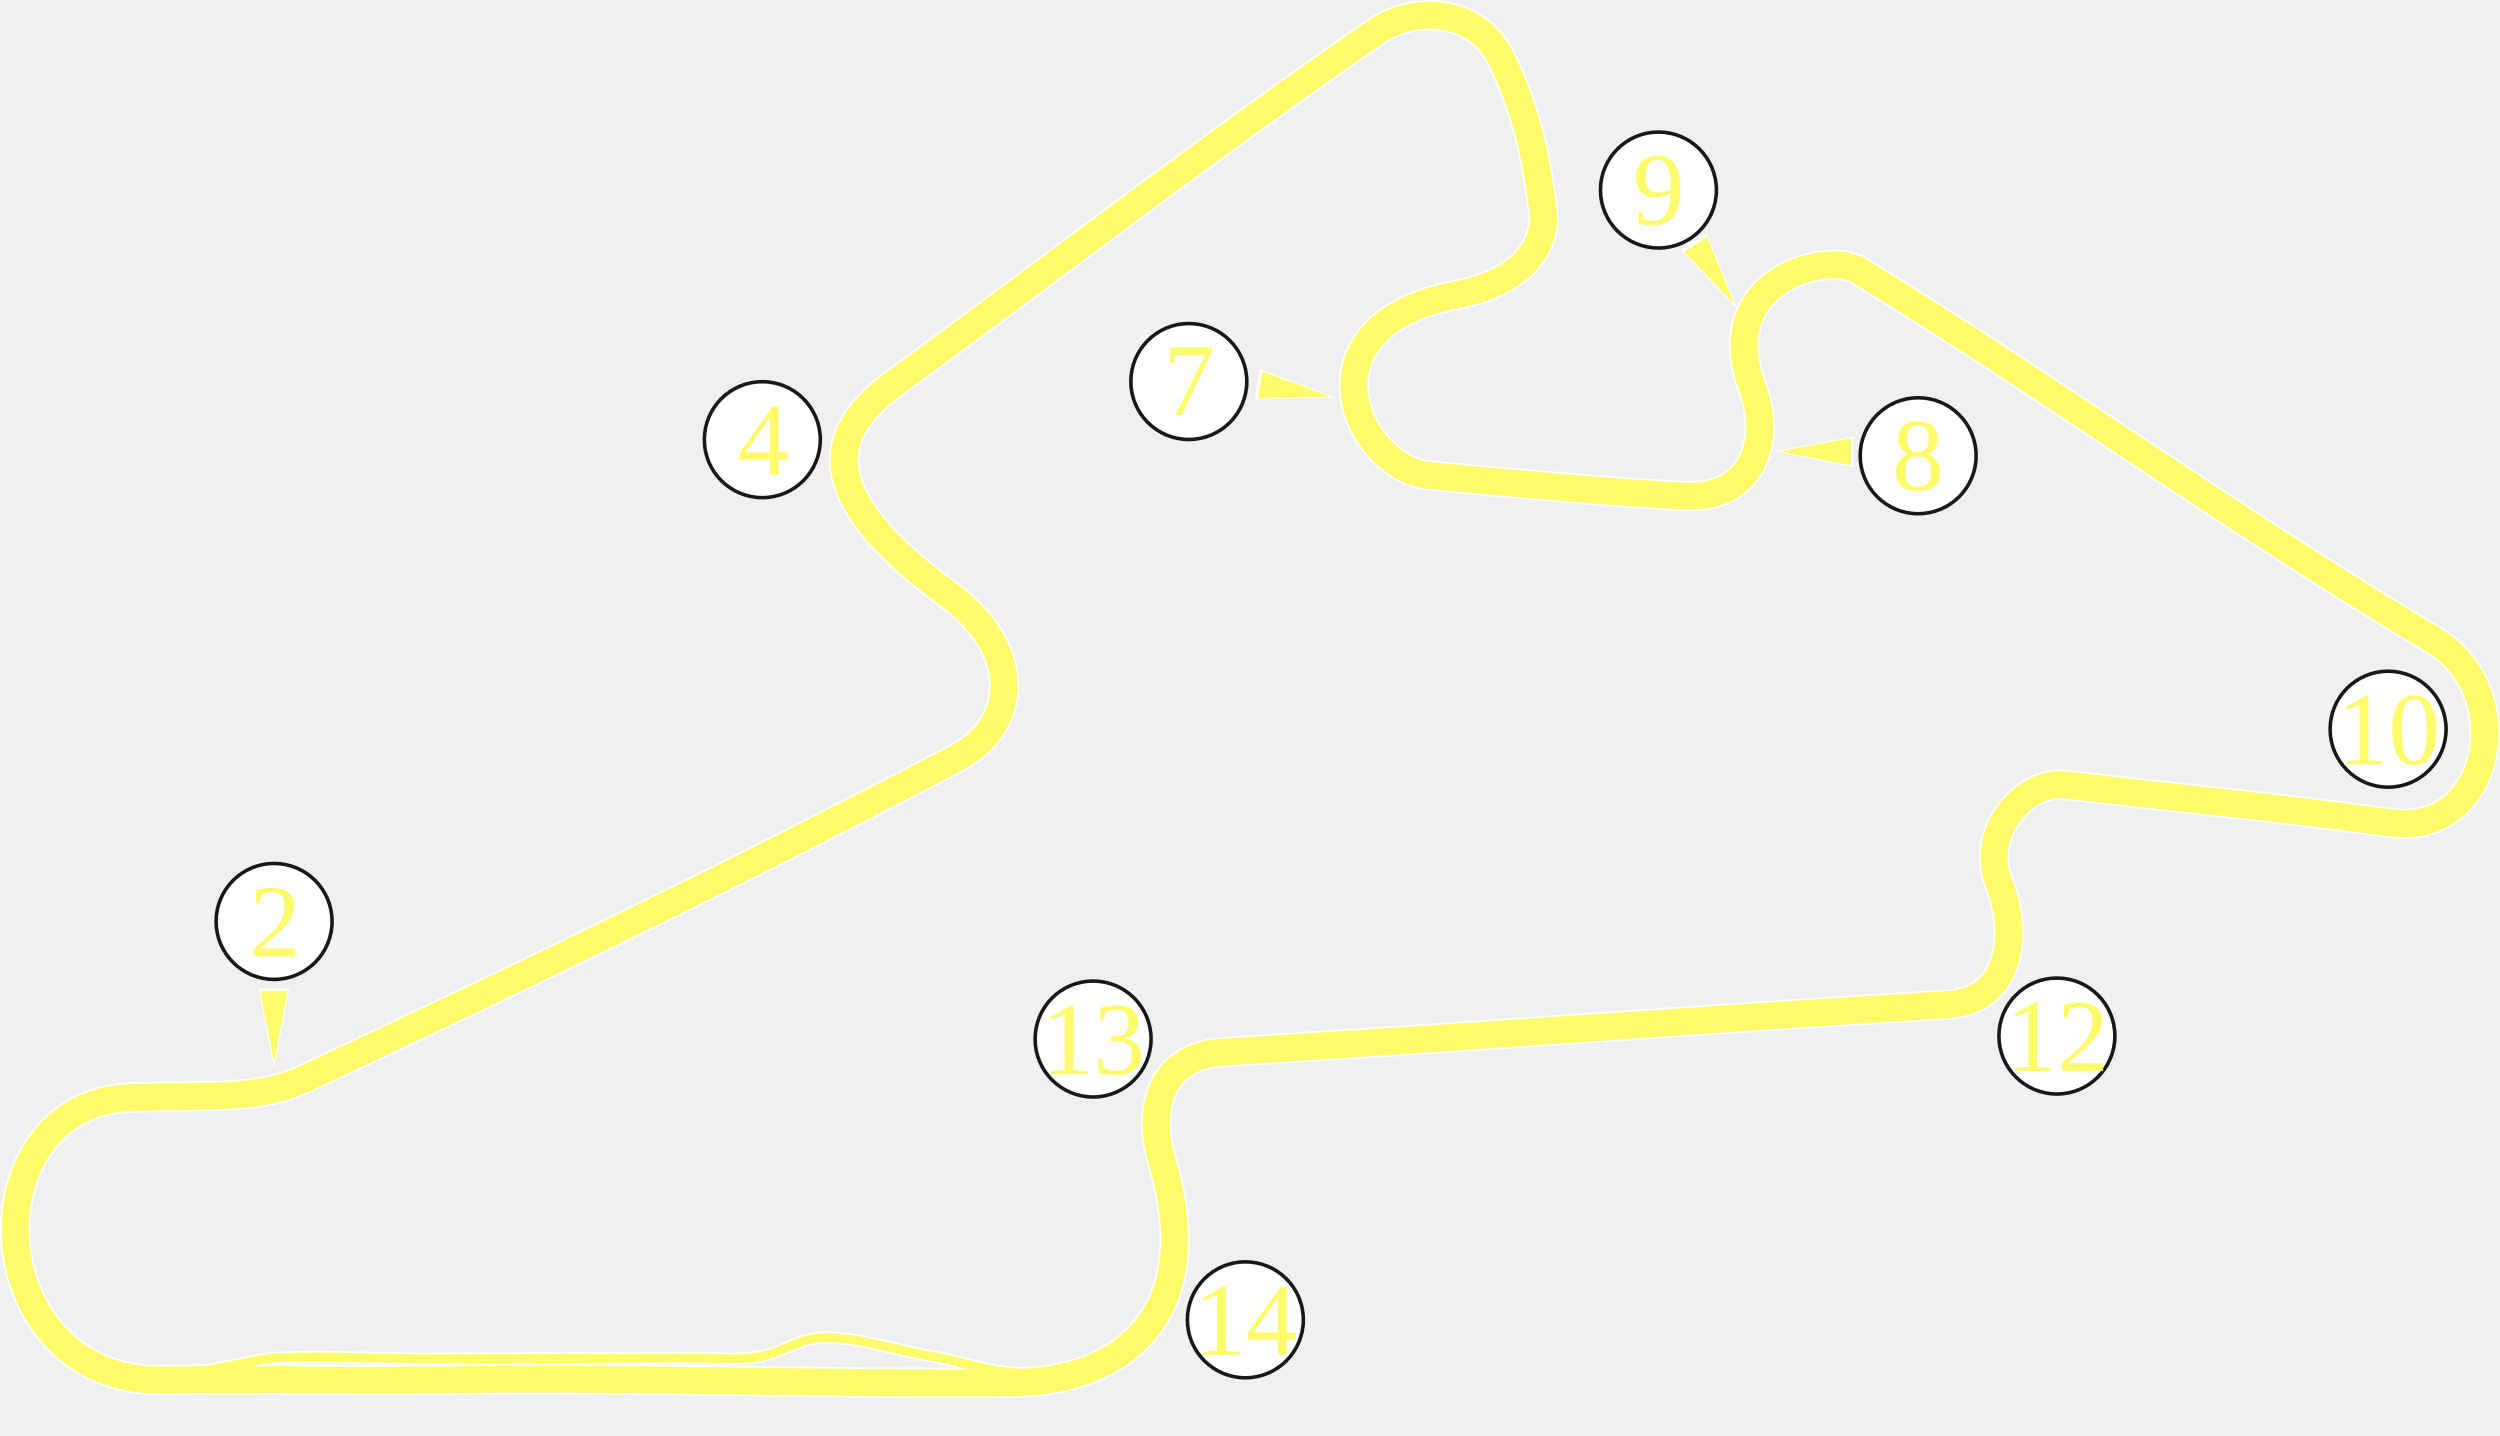
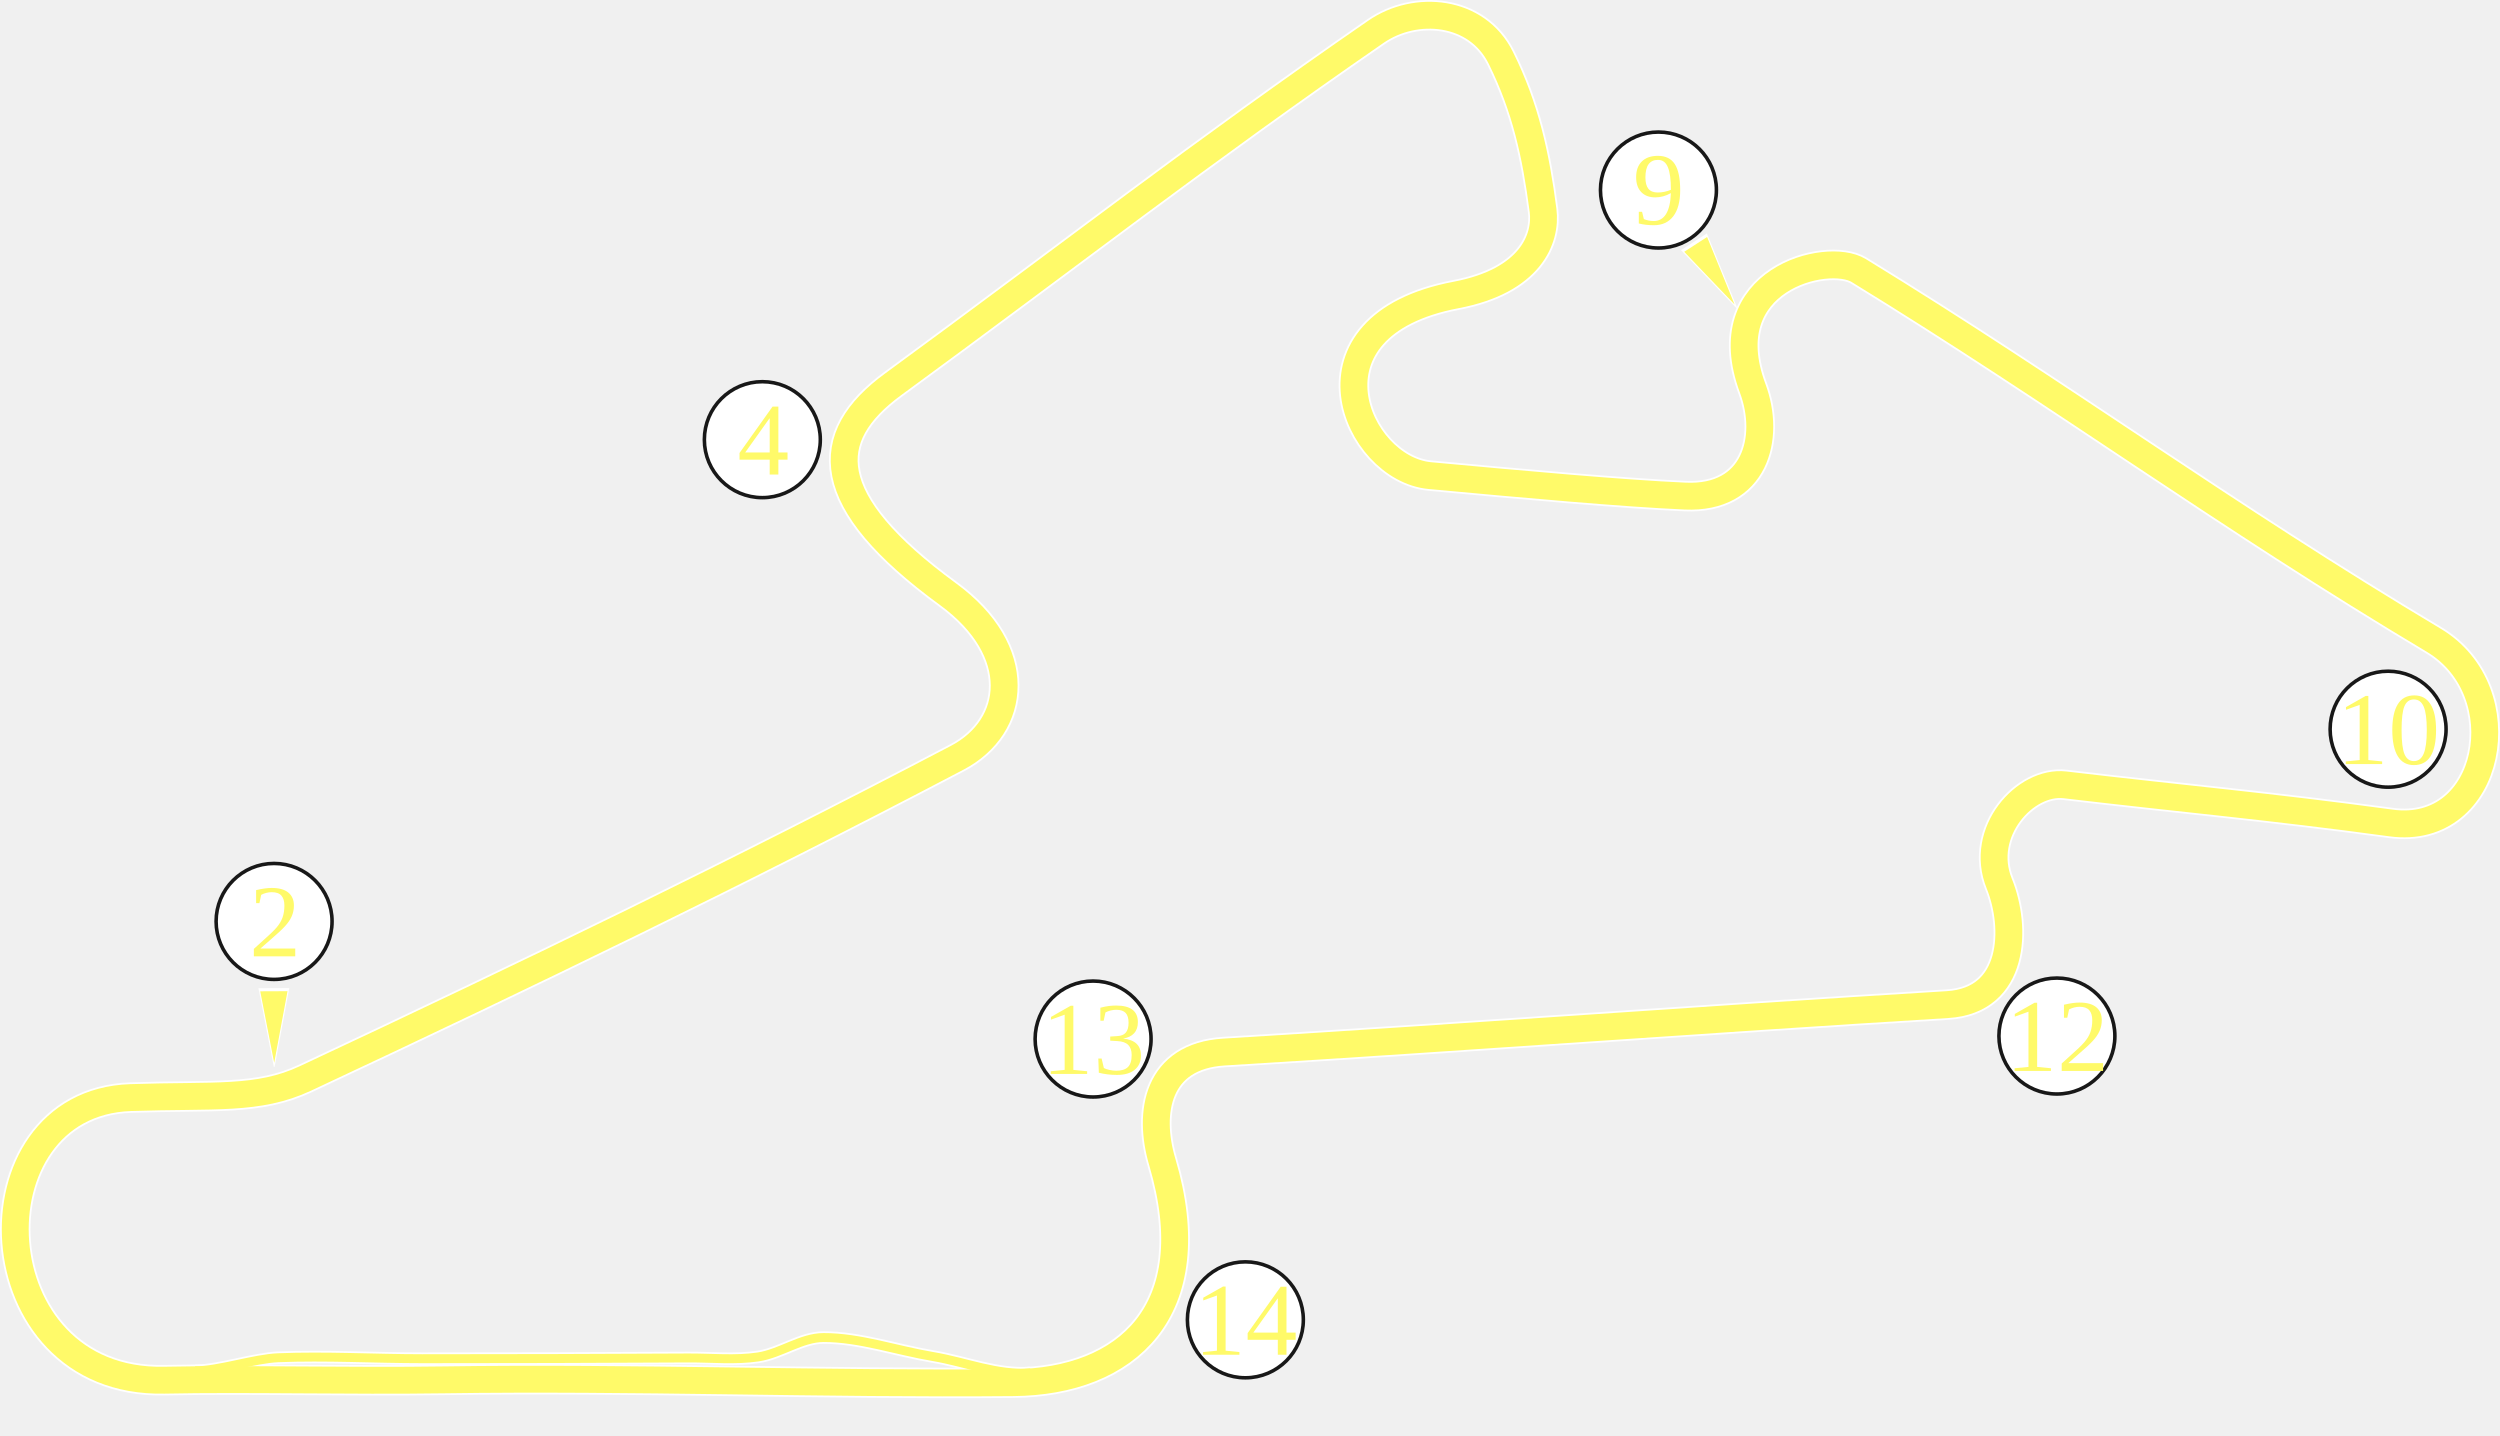
<svg xmlns="http://www.w3.org/2000/svg" xmlns:xlink="http://www.w3.org/1999/xlink" version="1.0" id="svg3582" height="800.895" width="1394.436">
  <defs id="defs3584">
    <clipPath id="clipPath3490" clipPathUnits="userSpaceOnUse">
      <rect transform="matrix(-0.7183395,0.6956928,-0.6956928,-0.7183395,0,0)" y="104.104" x="683.14" height="1003.748" width="1511.787" id="rect3492" style="opacity:1;fill:#006a00;fill-opacity:1;fill-rule:nonzero;stroke:none" />
    </clipPath>
    <pattern id="pattern4912" patternTransform="matrix(0.1737876,0,0,0.1737876,763.4772,1693.907)" height="18.138" width="18.181" patternUnits="userSpaceOnUse">
      <g transform="translate(-1025.535,-1215.281)" id="g4907">
        <rect y="1215.281" x="1025.535" height="18.096" width="18.173" id="rect4899" style="opacity:1;fill:#fffa69;fill-opacity:1;stroke:none;stroke-width:0.5;stroke-linecap:round;stroke-linejoin:round;stroke-miterlimit:4;stroke-dasharray:none;stroke-dashoffset:0;stroke-opacity:1" />
        <rect y="1215.281" x="1025.535" height="9.075" width="9.075" id="rect4903" style="opacity:1;fill:#ffffff;fill-opacity:1;stroke:none;stroke-width:0.5;stroke-linecap:round;stroke-linejoin:round;stroke-miterlimit:4;stroke-dasharray:none;stroke-dashoffset:0;stroke-opacity:1" />
        <rect y="1224.344" x="1034.641" height="9.075" width="9.075" id="rect4905" style="opacity:1;fill:#ffffff;fill-opacity:1;stroke:none;stroke-width:0.5;stroke-linecap:round;stroke-linejoin:round;stroke-miterlimit:4;stroke-dasharray:none;stroke-dashoffset:0;stroke-opacity:1" />
      </g>
    </pattern>
    <pattern patternTransform="matrix(0.4562459,1.6264824e-8,-1.6264824e-8,0.4562459,-1778.227,454.6431)" id="pattern4166" xlink:href="#pattern4912" />
    <clipPath id="clipPath3494" clipPathUnits="userSpaceOnUse">
      <rect transform="matrix(-0.9472965,-0.3203582,0.9519016,-0.3064038,0,0)" y="-2372.13" x="-4232.846" height="1468.418" width="2168.193" id="rect3496" style="opacity:1;fill:#006a00;fill-opacity:1;fill-rule:nonzero;stroke:none" />
    </clipPath>
    <clipPath id="clipPath9716" clipPathUnits="userSpaceOnUse">
      <path style="fill:#6a6a6a;fill-opacity:1;fill-rule:nonzero;stroke:#010101;stroke-width:0.943;stroke-linecap:round;stroke-linejoin:round;stroke-miterlimit:4;stroke-dasharray:none;stroke-dashoffset:0;stroke-opacity:1" d="M 871.135,932.363 C 1314.876,1345.252 1758.616,1758.14 2202.356,2171.029 C 2375.779,1984.647 2549.202,1798.266 2722.625,1611.884 C 2278.885,1198.996 1835.145,786.108 1391.405,373.219 C 1217.982,559.601 1044.559,745.982 871.135,932.363 z" id="path9718" />
    </clipPath>
  </defs>
  <g transform="translate(164.2099,-438.3449)" id="layer1">
    <path style="fill:none;fill-rule:evenodd;stroke:#ffffff;stroke-width:7;stroke-linecap:butt;stroke-linejoin:round;stroke-miterlimit:4;stroke-dasharray:none;stroke-opacity:1" d="m 410.58,1204.133 c -18.536,1.395 -36.324,-6.119 -54.382,-9.14 -20.381,-3.41 -40.929,-10.639 -61.081,-10.598 -12.356,0.025 -24.009,8.941 -36.421,10.81 -12.766,1.922 -26.058,0.505 -39.089,0.575 -49.443,0.263 -98.888,0.447 -148.332,0.421 -26.779,-0.014 -53.638,-1.622 -80.335,-0.543 -13.22,0.535 -33.168,7.271 -46.358,7.321" id="path4291" />
    <path style="font-size:40px;fill:none;fill-rule:evenodd;stroke:#ffffff;stroke-width:17;stroke-linecap:butt;stroke-linejoin:round;stroke-miterlimit:4;stroke-dasharray:none;stroke-opacity:1" d="m 83.086,1208.002 c -52.176,0.774 -109.434,-0.784 -155.665,0.179 -104.51,2.176 -110.15,-154.504 -18.781,-157.627 46.692,-1.595 71.153,1.649 97.465,-10.664 C 131.45,981.237 247.87,924.923 369.637,861.043 c 33.539,-17.595 38.145,-59.682 -5.045,-91.242 -71.379,-52.159 -70.9,-87.651 -30.59,-117.13 98.999,-72.4 170.99,-128.777 269.276,-196.619 22.095,-15.252 56.293,-12.309 69.618,14.529 13.82,27.834 19.537,54.086 23.562,85.083 2.083,16.045 -7.25,39.355 -48.431,47.192 -90.669,17.256 -55.846,96.962 -14.729,100.769 53.38,4.942 107.215,9.853 142.453,11.433 38.854,1.742 48.02,-32.285 37.645,-60.114 -22.603,-60.63 41.499,-76.507 59.128,-65.705 112.323,68.82 204.106,136.63 320.733,206.222 47.681,28.451 32.591,109.615 -23.855,101.917 -68.201,-9.301 -115.226,-13.373 -181.778,-21.251 -22.242,-2.633 -48.371,26.32 -36.698,55.083 9.936,24.482 8.981,65.159 -28.851,67.472 -142.946,8.734 -260.982,17.762 -403.583,26.47 -37.161,2.269 -42.683,33.479 -34.409,61.326 24.723,83.421 -20.199,122.489 -83.064,123.075 -106.106,0.988 -211.951,-3.124 -317.931,-1.55 z" id="path4289" />
    <path id="path4189" d="m 410.58,1204.133 c -18.536,1.395 -36.324,-6.119 -54.382,-9.14 -20.381,-3.41 -40.929,-10.639 -61.081,-10.598 -12.356,0.025 -24.009,8.941 -36.421,10.81 -12.766,1.922 -26.058,0.505 -39.089,0.575 -49.443,0.263 -98.888,0.447 -148.332,0.421 -26.779,-0.014 -53.638,-1.622 -80.335,-0.543 -13.22,0.535 -33.168,7.271 -46.358,7.321" style="fill:none;fill-rule:evenodd;stroke:#fffa69;stroke-width:5;stroke-linecap:butt;stroke-linejoin:round;stroke-miterlimit:4;stroke-dasharray:none;stroke-opacity:1" />
    <path id="path3618" d="m 83.086,1208.002 c -52.176,0.774 -109.434,-0.784 -155.665,0.179 -104.51,2.176 -110.15,-154.504 -18.781,-157.627 46.692,-1.595 71.153,1.649 97.465,-10.664 C 131.45,981.237 247.87,924.923 369.637,861.043 c 33.539,-17.595 38.145,-59.682 -5.045,-91.242 -71.379,-52.159 -70.9,-87.651 -30.59,-117.13 98.999,-72.4 170.99,-128.777 269.276,-196.619 22.095,-15.252 56.293,-12.309 69.618,14.529 13.82,27.834 19.537,54.086 23.562,85.083 2.083,16.045 -7.25,39.355 -48.431,47.192 -90.669,17.256 -55.846,96.962 -14.729,100.769 53.38,4.942 107.215,9.853 142.453,11.433 38.854,1.742 48.02,-32.285 37.645,-60.114 -22.603,-60.63 41.499,-76.507 59.128,-65.705 112.323,68.82 204.106,136.63 320.733,206.222 47.681,28.451 32.591,109.615 -23.855,101.917 -68.201,-9.301 -115.226,-13.373 -181.778,-21.251 -22.242,-2.633 -48.371,26.32 -36.698,55.083 9.936,24.482 8.981,65.159 -28.851,67.472 -142.946,8.734 -260.982,17.762 -403.583,26.47 -37.161,2.269 -42.683,33.479 -34.409,61.326 24.723,83.421 -20.199,122.489 -83.064,123.075 -106.106,0.988 -211.951,-3.124 -317.931,-1.55 z" style="font-size:40px;fill:none;fill-rule:evenodd;stroke:#fffa69;stroke-width:15;stroke-linecap:butt;stroke-linejoin:round;stroke-miterlimit:4;stroke-dasharray:none;stroke-opacity:1" />
-     <g transform="translate(223.2973,36.89261)" id="g4392">
-       <g id="g4242" transform="matrix(1.44,0,0,1.44,-244.8283,-266.289)">
-         <circle r="22.458" cy="1170.128" cx="528.577" transform="translate(115.3253,-529.8914)" id="path4240" style="display:inline;overflow:visible;visibility:visible;opacity:1;fill:#ffffff;fill-opacity:1;fill-rule:nonzero;stroke:#181818;stroke-width:1.389;stroke-linecap:round;stroke-linejoin:round;stroke-miterlimit:4;stroke-dasharray:none;stroke-dashoffset:66;stroke-opacity:1;marker:none;marker-start:none;marker-mid:none;marker-end:none;enable-background:accumulate" />
-         <text id="text4157" y="653.518" x="633.844" style="font-style:normal;font-weight:normal;line-height:0%;font-family:'Times New Roman';writing-mode:lr-tb;fill:#fffa69;fill-opacity:1;stroke:none;stroke-width:1px;stroke-linecap:butt;stroke-linejoin:miter;stroke-opacity:1" xml:space="preserve">
-           <tspan style="font-size:40px;line-height:1.25" y="653.518" x="633.844" id="tspan4159">8</tspan>
-         </text>
-       </g>
-       <path clip-path="url(#clipPath3494)" transform="matrix(0.00281068,-0.6623404,2.007499,0.00851869,-2166.534,1756.657)" d="m 1695.937,1398.521 -24.481,0 12.241,-21.201 z" id="path4343" style="display:inline;opacity:1;fill:#fffa69;fill-opacity:1;stroke:#ffffff;stroke-width:0.867;stroke-linecap:round;stroke-linejoin:miter;stroke-miterlimit:4;stroke-dasharray:none;stroke-dashoffset:0;stroke-opacity:1" />
-     </g>
-     <g transform="translate(-99.99838,87.37722)" id="g4385">
-       <g id="g4249" transform="matrix(1.44,0,0,1.44,-356.3536,-219.7586)">
-         <circle r="22.458" cy="1170.128" cx="528.577" transform="translate(134.7816,-626.013)" id="path4247" style="display:inline;overflow:visible;visibility:visible;opacity:1;fill:#ffffff;fill-opacity:1;fill-rule:nonzero;stroke:#181818;stroke-width:1.389;stroke-linecap:round;stroke-linejoin:round;stroke-miterlimit:4;stroke-dasharray:none;stroke-dashoffset:66;stroke-opacity:1;marker:none;marker-start:none;marker-mid:none;marker-end:none;enable-background:accumulate" />
-         <text id="text4153" y="557.084" x="653.505" style="font-style:normal;font-weight:normal;line-height:0%;font-family:'Times New Roman';writing-mode:lr-tb;fill:#fffa69;fill-opacity:1;stroke:none;stroke-width:1px;stroke-linecap:butt;stroke-linejoin:miter;stroke-opacity:1" xml:space="preserve">
-           <tspan style="font-size:40px;line-height:1.25" y="557.084" x="653.505" id="tspan4155">7</tspan>
-         </text>
-       </g>
-       <path clip-path="url(#clipPath3494)" transform="matrix(0.1083269,-0.6534279,-1.980486,-0.32833,3225.16,2124.912)" d="m 1695.937,1398.521 -24.481,0 12.241,-21.201 z" id="path4345" style="display:inline;opacity:1;fill:#fffa69;fill-opacity:1;stroke:#ffffff;stroke-width:0.867;stroke-linecap:round;stroke-linejoin:miter;stroke-miterlimit:4;stroke-dasharray:none;stroke-dashoffset:0;stroke-opacity:1" />
-     </g>
    <g transform="translate(2.912573,-86.40637)" id="g4399">
      <g id="g4235" transform="matrix(1.44,0,0,1.44,-387.5345,-323.61)">
        <circle r="22.458" cy="1170.128" cx="528.577" transform="translate(266.8715,-507.3822)" id="path4233" style="display:inline;overflow:visible;visibility:visible;opacity:1;fill:#ffffff;fill-opacity:1;fill-rule:nonzero;stroke:#181818;stroke-width:1.389;stroke-linecap:round;stroke-linejoin:round;stroke-miterlimit:4;stroke-dasharray:none;stroke-dashoffset:66;stroke-opacity:1;marker:none;marker-start:none;marker-mid:none;marker-end:none;enable-background:accumulate" />
        <text id="text4161" y="675.988" x="785.517" style="font-style:normal;font-weight:normal;line-height:0%;font-family:'Times New Roman';writing-mode:lr-tb;fill:#fffa69;fill-opacity:1;stroke:none;stroke-width:1px;stroke-linecap:butt;stroke-linejoin:miter;stroke-opacity:1" xml:space="preserve">
          <tspan style="font-size:40px;line-height:1.25" y="675.988" x="785.517" id="tspan4163">9</tspan>
        </text>
      </g>
      <path clip-path="url(#clipPath3494)" transform="matrix(-0.5558322,0.3602128,-1.091776,-1.684681,3240.917,2409.912)" d="m 1695.937,1398.521 -24.481,0 12.241,-21.201 z" id="path4347" style="display:inline;opacity:1;fill:#fffa69;fill-opacity:1;stroke:#ffffff;stroke-width:0.867;stroke-linecap:round;stroke-linejoin:miter;stroke-miterlimit:4;stroke-dasharray:none;stroke-dashoffset:0;stroke-opacity:1" />
    </g>
    <g transform="translate(99.02752,-10.67944)" id="g4361">
      <g id="g4277" transform="matrix(1.44,0,0,1.44,36.25002,-557.2355)">
        <circle r="22.458" cy="1170.128" cx="528.577" transform="translate(-630.3919,-114.4288)" id="path4275" style="display:inline;overflow:visible;visibility:visible;opacity:1;fill:#ffffff;fill-opacity:1;fill-rule:nonzero;stroke:#181818;stroke-width:1.389;stroke-linecap:round;stroke-linejoin:round;stroke-miterlimit:4;stroke-dasharray:none;stroke-dashoffset:66;stroke-opacity:1;marker:none;marker-start:none;marker-mid:none;marker-end:none;enable-background:accumulate" />
        <text id="text4133" y="1069.215" x="-111.414" style="font-style:normal;font-weight:normal;line-height:0%;font-family:'Times New Roman';writing-mode:lr-tb;fill:#fffa69;fill-opacity:1;stroke:none;stroke-width:1px;stroke-linecap:butt;stroke-linejoin:miter;stroke-opacity:1" xml:space="preserve">
          <tspan style="font-size:40px;line-height:1.25" y="1069.215" x="-111.414" id="tspan4135">2</tspan>
        </text>
      </g>
      <path style="display:inline;opacity:1;fill:#fffa69;fill-opacity:1;stroke:#ffffff;stroke-width:0.867;stroke-linecap:round;stroke-linejoin:miter;stroke-miterlimit:4;stroke-dasharray:none;stroke-dashoffset:0;stroke-opacity:1" id="path4359" d="m 1695.937,1398.521 -24.481,0 12.241,-21.201 z" transform="matrix(0.6623404,-0.00281068,-0.00851869,-2.007499,-1213.743,3813.313)" clip-path="url(#clipPath3494)" />
    </g>
    <g id="g4368" transform="matrix(1.44,0,0,1.44,-254.3813,-469.9165)">
      <circle r="22.458" cy="1170.128" cx="528.577" transform="translate(-170.6716,-369.09)" id="path4370" style="display:inline;overflow:visible;visibility:visible;opacity:1;fill:#ffffff;fill-opacity:1;fill-rule:nonzero;stroke:#181818;stroke-width:1.389;stroke-linecap:round;stroke-linejoin:round;stroke-miterlimit:4;stroke-dasharray:none;stroke-dashoffset:66;stroke-opacity:1;marker:none;marker-start:none;marker-mid:none;marker-end:none;enable-background:accumulate" />
      <text id="text4372" y="814.554" x="348.286" style="font-style:normal;font-weight:normal;line-height:0%;font-family:'Times New Roman';writing-mode:lr-tb;fill:#fffa69;fill-opacity:1;stroke:none;stroke-width:1px;stroke-linecap:butt;stroke-linejoin:miter;stroke-opacity:1" xml:space="preserve">
        <tspan style="font-size:40px;line-height:1.25" y="814.554" x="348.286" id="tspan4374">4</tspan>
      </text>
    </g>
    <g transform="matrix(1.44,0,0,1.44,-544.7612,-389.316)" id="g4221-8">
      <circle r="22.458" cy="1170.128" cx="528.577" style="display:inline;overflow:visible;visibility:visible;opacity:1;fill:#ffffff;fill-opacity:1;fill-rule:nonzero;stroke:#181818;stroke-width:1.389;stroke-linecap:round;stroke-linejoin:round;stroke-miterlimit:4;stroke-dasharray:none;stroke-dashoffset:66;stroke-opacity:1;marker:none;marker-start:none;marker-mid:none;marker-end:none;enable-background:accumulate" id="path4219-1" transform="translate(660.7064,-312.9148)" />
      <text xml:space="preserve" style="font-style:normal;font-weight:normal;line-height:0%;font-family:'Times New Roman';writing-mode:lr-tb;fill:#fffa69;fill-opacity:1;stroke:none;stroke-width:1px;stroke-linecap:butt;stroke-linejoin:miter;stroke-opacity:1" x="1169.381" y="870.729" id="text4169-9">
        <tspan style="font-size:40px;line-height:1.25" x="1169.381" y="870.729" id="tspan4257">10</tspan>
      </text>
    </g>
    <g transform="matrix(1.44,0,0,1.44,-1182.145,-59.8835)" id="g4221-1">
      <circle r="22.458" cy="1170.128" cx="528.577" style="display:inline;overflow:visible;visibility:visible;opacity:1;fill:#ffffff;fill-opacity:1;fill-rule:nonzero;stroke:#181818;stroke-width:1.389;stroke-linecap:round;stroke-linejoin:round;stroke-miterlimit:4;stroke-dasharray:none;stroke-dashoffset:66;stroke-opacity:1;marker:none;marker-start:none;marker-mid:none;marker-end:none;enable-background:accumulate" id="path4219-4" transform="translate(660.7064,-312.9148)" />
      <text xml:space="preserve" style="font-style:normal;font-weight:normal;line-height:0%;font-family:'Times New Roman';writing-mode:lr-tb;fill:#fffa69;fill-opacity:1;stroke:none;stroke-width:1px;stroke-linecap:butt;stroke-linejoin:miter;stroke-opacity:1" x="1169.381" y="870.729" id="text4169-93">
        <tspan style="font-size:40px;line-height:1.25" x="1169.381" y="870.729" id="tspan4273">14</tspan>
      </text>
    </g>
    <g transform="matrix(1.44,0,0,1.44,-1267.08,-216.5033)" id="g4221-3">
      <circle r="22.458" cy="1170.128" cx="528.577" style="display:inline;overflow:visible;visibility:visible;opacity:1;fill:#ffffff;fill-opacity:1;fill-rule:nonzero;stroke:#181818;stroke-width:1.389;stroke-linecap:round;stroke-linejoin:round;stroke-miterlimit:4;stroke-dasharray:none;stroke-dashoffset:66;stroke-opacity:1;marker:none;marker-start:none;marker-mid:none;marker-end:none;enable-background:accumulate" id="path4219-19" transform="translate(660.7064,-312.9148)" />
      <text xml:space="preserve" style="font-style:normal;font-weight:normal;line-height:0%;font-family:'Times New Roman';writing-mode:lr-tb;fill:#fffa69;fill-opacity:1;stroke:none;stroke-width:1px;stroke-linecap:butt;stroke-linejoin:miter;stroke-opacity:1" x="1169.381" y="870.729" id="text4169-7">
        <tspan style="font-size:40px;line-height:1.25" id="tspan4171-1" x="1169.381" y="870.729">13</tspan>
      </text>
    </g>
    <g transform="matrix(1.44,0,0,1.44,-729.4931,-218.1707)" id="g4221-31">
      <circle r="22.458" cy="1170.128" cx="528.577" style="display:inline;overflow:visible;visibility:visible;opacity:1;fill:#ffffff;fill-opacity:1;fill-rule:nonzero;stroke:#181818;stroke-width:1.389;stroke-linecap:round;stroke-linejoin:round;stroke-miterlimit:4;stroke-dasharray:none;stroke-dashoffset:66;stroke-opacity:1;marker:none;marker-start:none;marker-mid:none;marker-end:none;enable-background:accumulate" id="path4219-12" transform="translate(660.7064,-312.9148)" />
      <text xml:space="preserve" style="font-style:normal;font-weight:normal;line-height:0%;font-family:'Times New Roman';writing-mode:lr-tb;fill:#fffa69;fill-opacity:1;stroke:none;stroke-width:1px;stroke-linecap:butt;stroke-linejoin:miter;stroke-opacity:1" x="1169.381" y="870.729" id="text4169-0">
        <tspan style="font-size:40px;line-height:1.25" id="tspan4171-5" x="1169.381" y="870.729">12</tspan>
      </text>
    </g>
  </g>
</svg>
